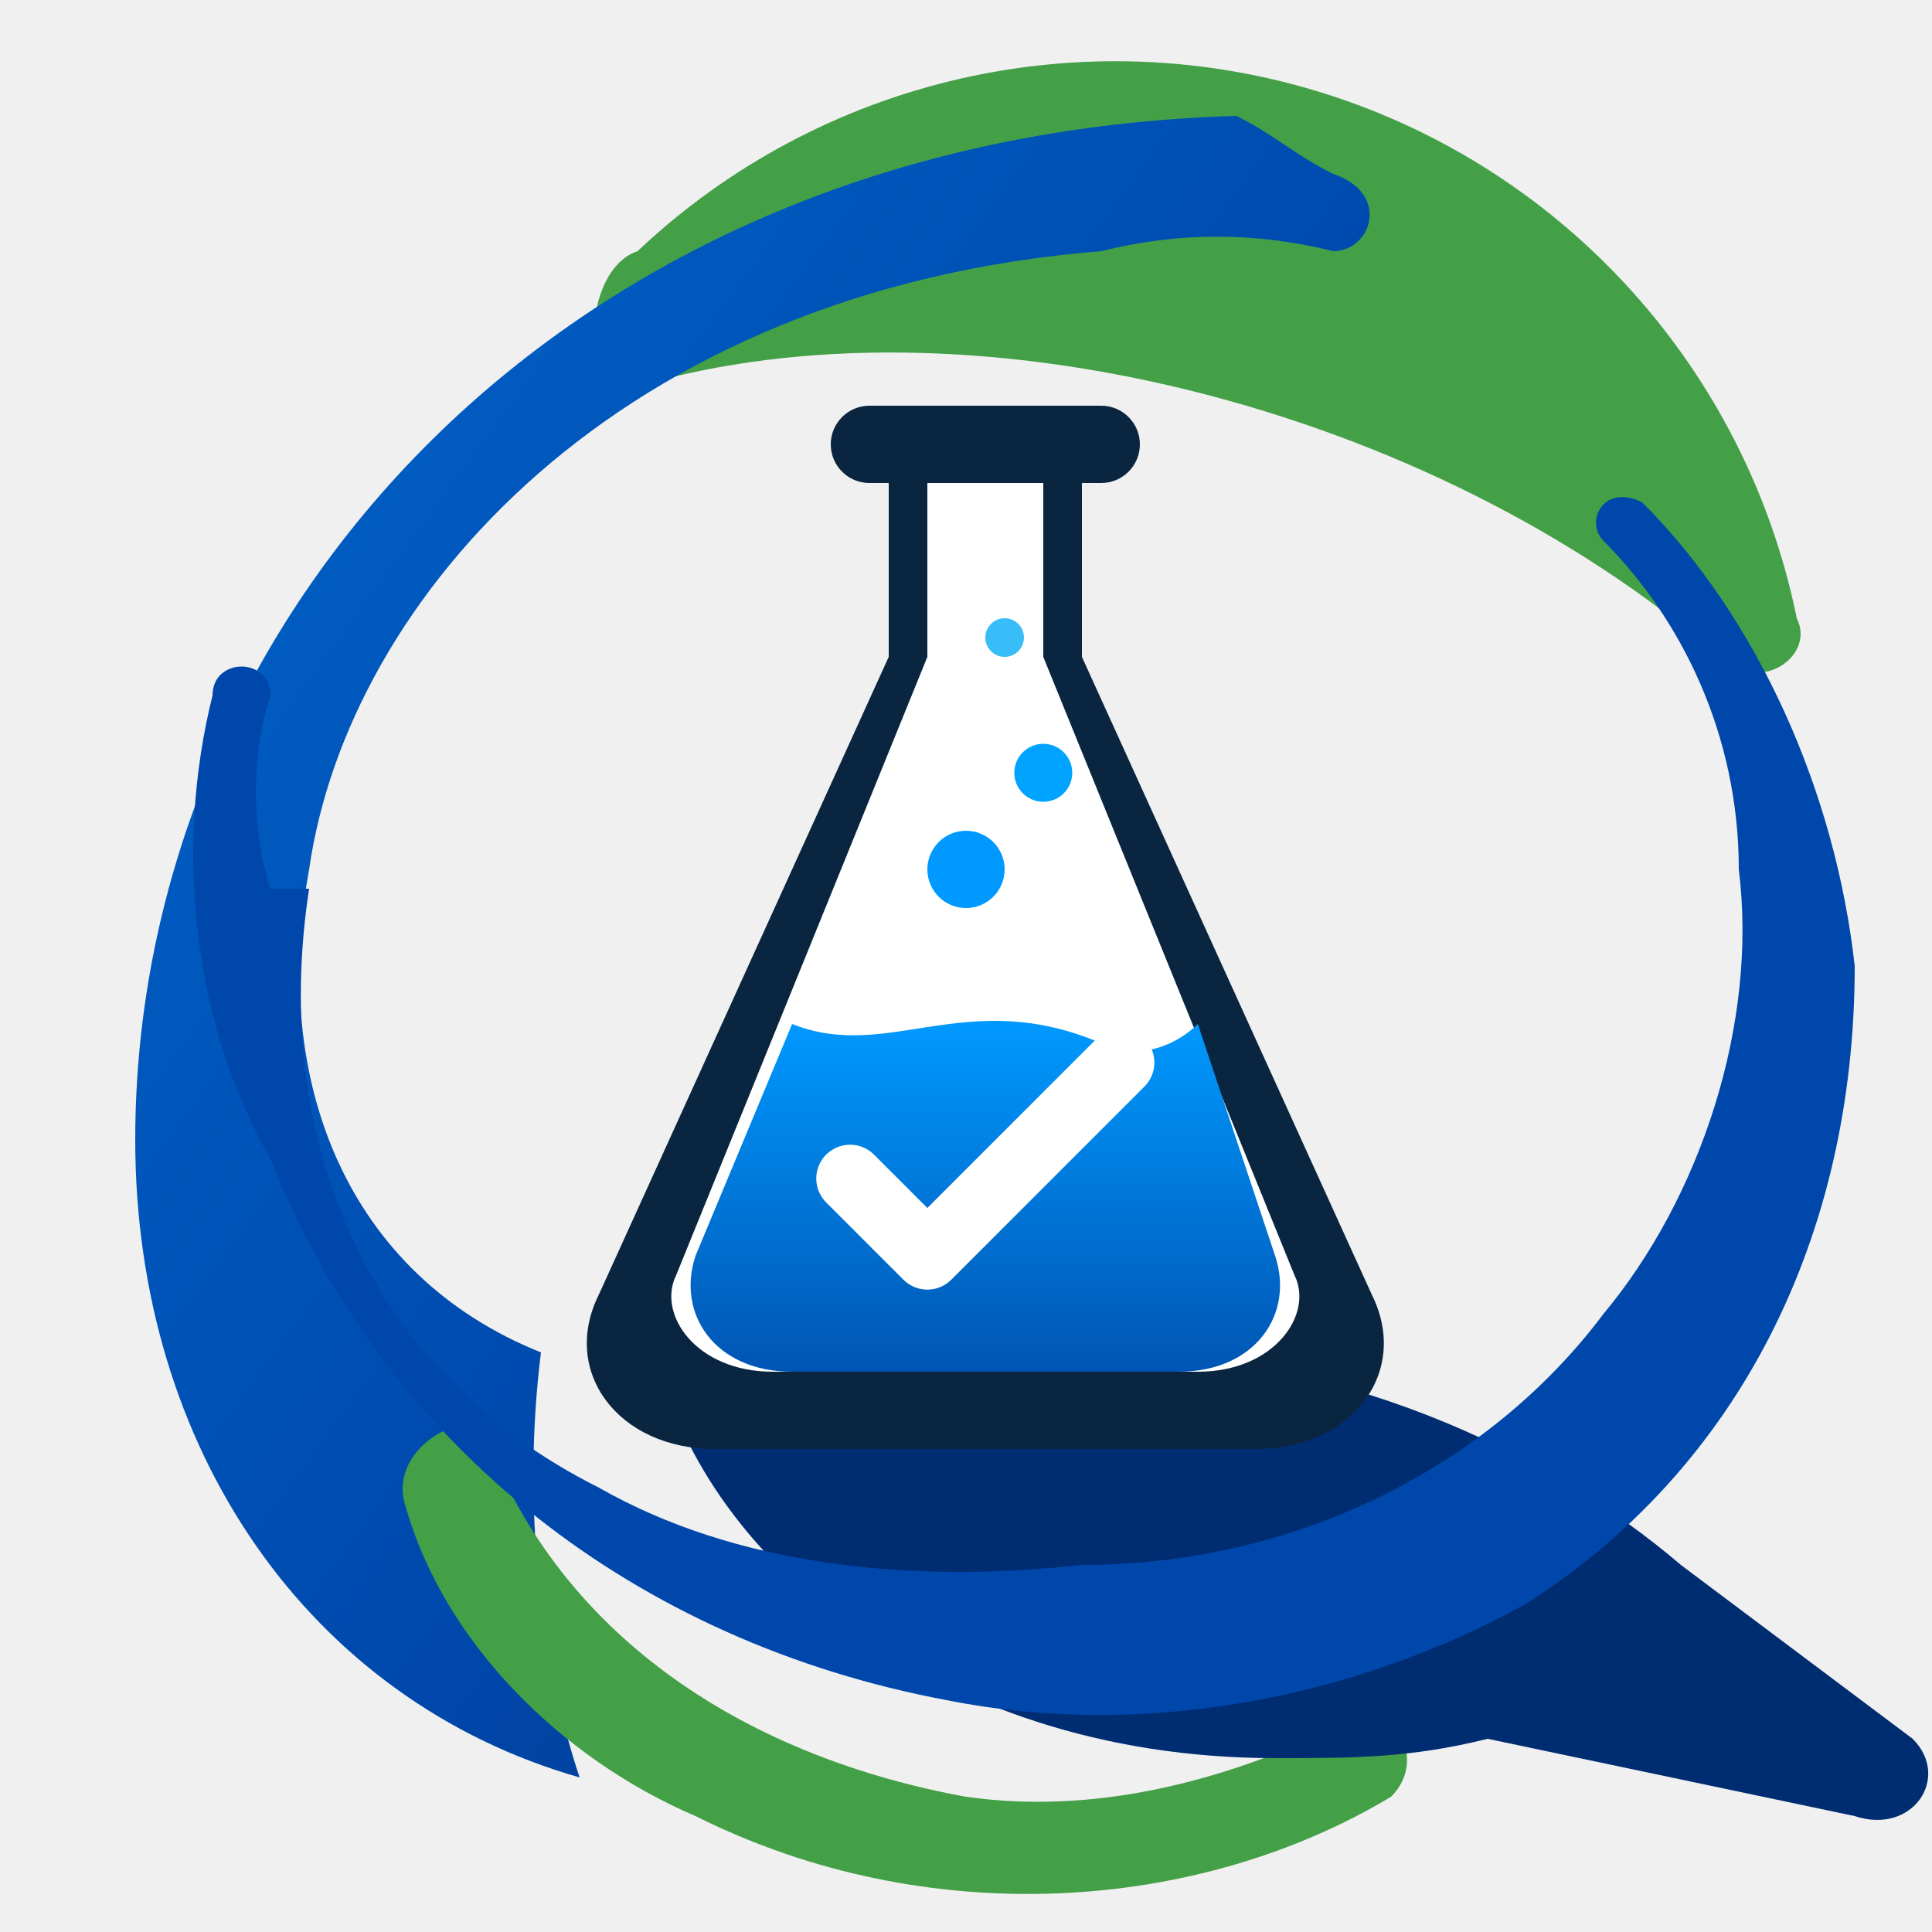
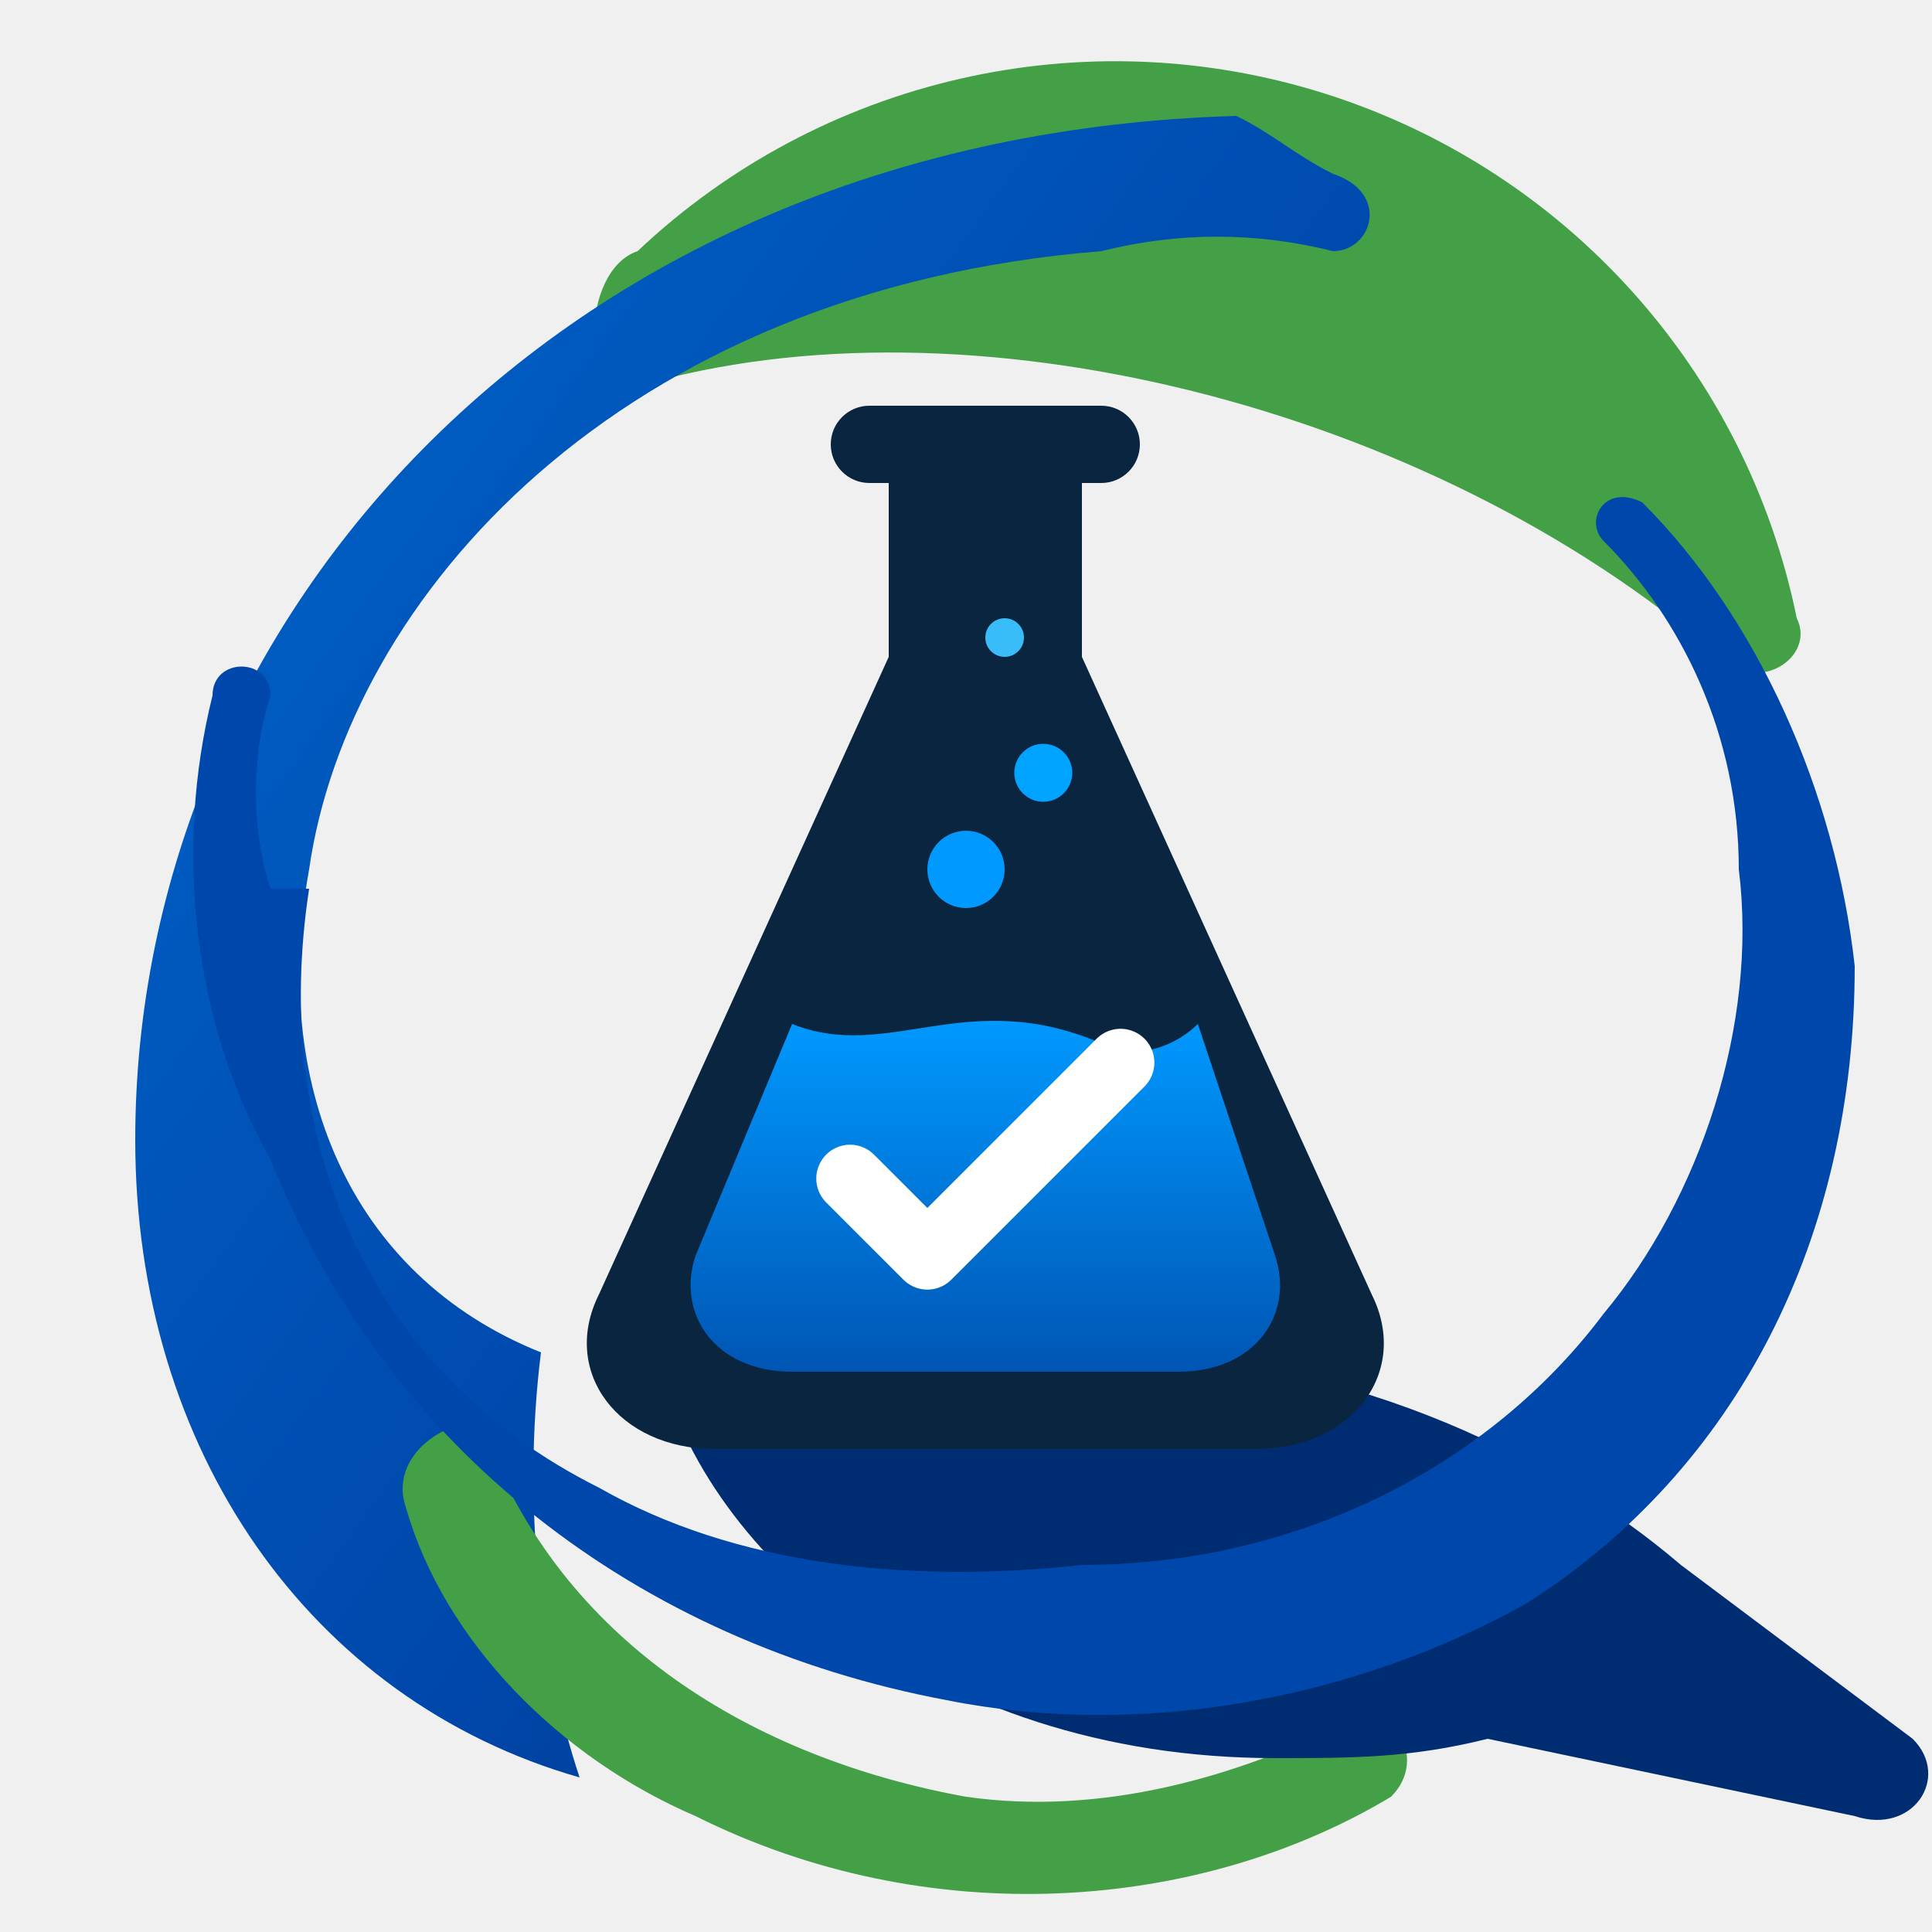
<svg xmlns="http://www.w3.org/2000/svg" viewBox="0 0 100 100" fill="none">
  <defs>
    <linearGradient id="badge-blue-grad" x1="0%" y1="0%" x2="100%" y2="100%">
      <stop offset="0%" stop-color="#0066CC" />
      <stop offset="60%" stop-color="#0047AB" />
      <stop offset="100%" stop-color="#002D72" />
    </linearGradient>
    <linearGradient id="badge-liquid-grad" x1="0%" y1="0%" x2="0%" y2="100%">
      <stop offset="0%" stop-color="#0099FF" />
      <stop offset="100%" stop-color="#0055B3" />
    </linearGradient>
  </defs>
  <path d="M 33 13 A 36 36 0 0 1 93 32 C 94 34 91 36 89 34 C 74 21 50 15 33 20 C 30 21 30 14 33 13 Z" fill="#43A047" />
  <path d="M 64 6 C 29 7 7 32 7 59 C 7 75 16 88 30 92 C 28 86 27 78 28 70 C 18 66 14 56 16 45 C 18 31 32 15 57 13 C 61 12 65 12 69 13 C 71 13 72 10 69 9 C 67 8 66 7 64 6 Z" fill="url(#badge-blue-grad)" />
  <path d="M 25 74 C 29 85 39 91 50 93 C 57 94 64 92 70 89 C 72 88 74 91 72 93 C 62 99 48 100 36 94 C 29 91 23 85 21 78 C 20 75 24 73 25 74 Z" fill="#43A047" />
  <path d="M 57 70 C 69 70 80 75 87 81 L 99 90 C 101 92 99 95 96 94 L 77 90 C 73 91 70 91 66 91 C 48 91 36 80 34 70 C 40 70 48 70 57 70 Z" fill="#002D72" />
  <path d="M 16 46 C 14 59 19 71 31 77 C 38 81 47 82 56 81 C 67 81 77 76 83 68 C 88 62 91 53 90 45 C 90 38 87 32 83 28 C 82 27 83 25 85 26 C 91 32 95 41 96 50 C 96 64 90 76 79 83 C 70 88 59 90 49 88 C 33 85 20 75 14 60 C 10 53 9 44 11 36 C 11 34 14 34 14 36 C 13 39 13 43 14 46 Z" fill="#0047AB" />
  <g id="badge-flask" transform="translate(23, 19)">
    <rect x="20" y="2" width="16" height="4" rx="2" fill="#0A2540" />
    <path d="M 23 5 L 23 15 L 8 48 C 6 52 9 56 14 56 L 42 56 C 47 56 50 52 48 48 L 33 15 L 33 5 Z" fill="#0A2540" />
-     <path d="M 25 6 L 25 15 L 12 47 C 11 49 13 52 17 52 L 39 52 C 43 52 45 49 44 47 L 31 15 L 31 6 Z" fill="#FFFFFF" />
+     <path d="M 25 6 L 25 15 L 12 47 C 11 49 13 52 17 52 L 39 52 C 43 52 45 49 44 47 L 31 15 L 31 6 Z" fill="none" />
    <path d="M 18 34 C 23 36 27 32 34 35 C 36 36 38 35 39 34 L 43 46 C 44 49 42 52 38 52 L 18 52 C 14 52 12 49 13 46 Z" fill="url(#badge-liquid-grad)" />
    <path d="M 21 42 L 25 46 L 35 36" fill="none" stroke="#FFFFFF" stroke-width="3.5" stroke-linecap="round" stroke-linejoin="round" />
    <circle cx="27" cy="26" r="2" fill="#0099FF" />
    <circle cx="31" cy="21" r="1.5" fill="#00A3FF" />
    <circle cx="29" cy="14" r="1" fill="#38BDF8" />
  </g>
</svg>
